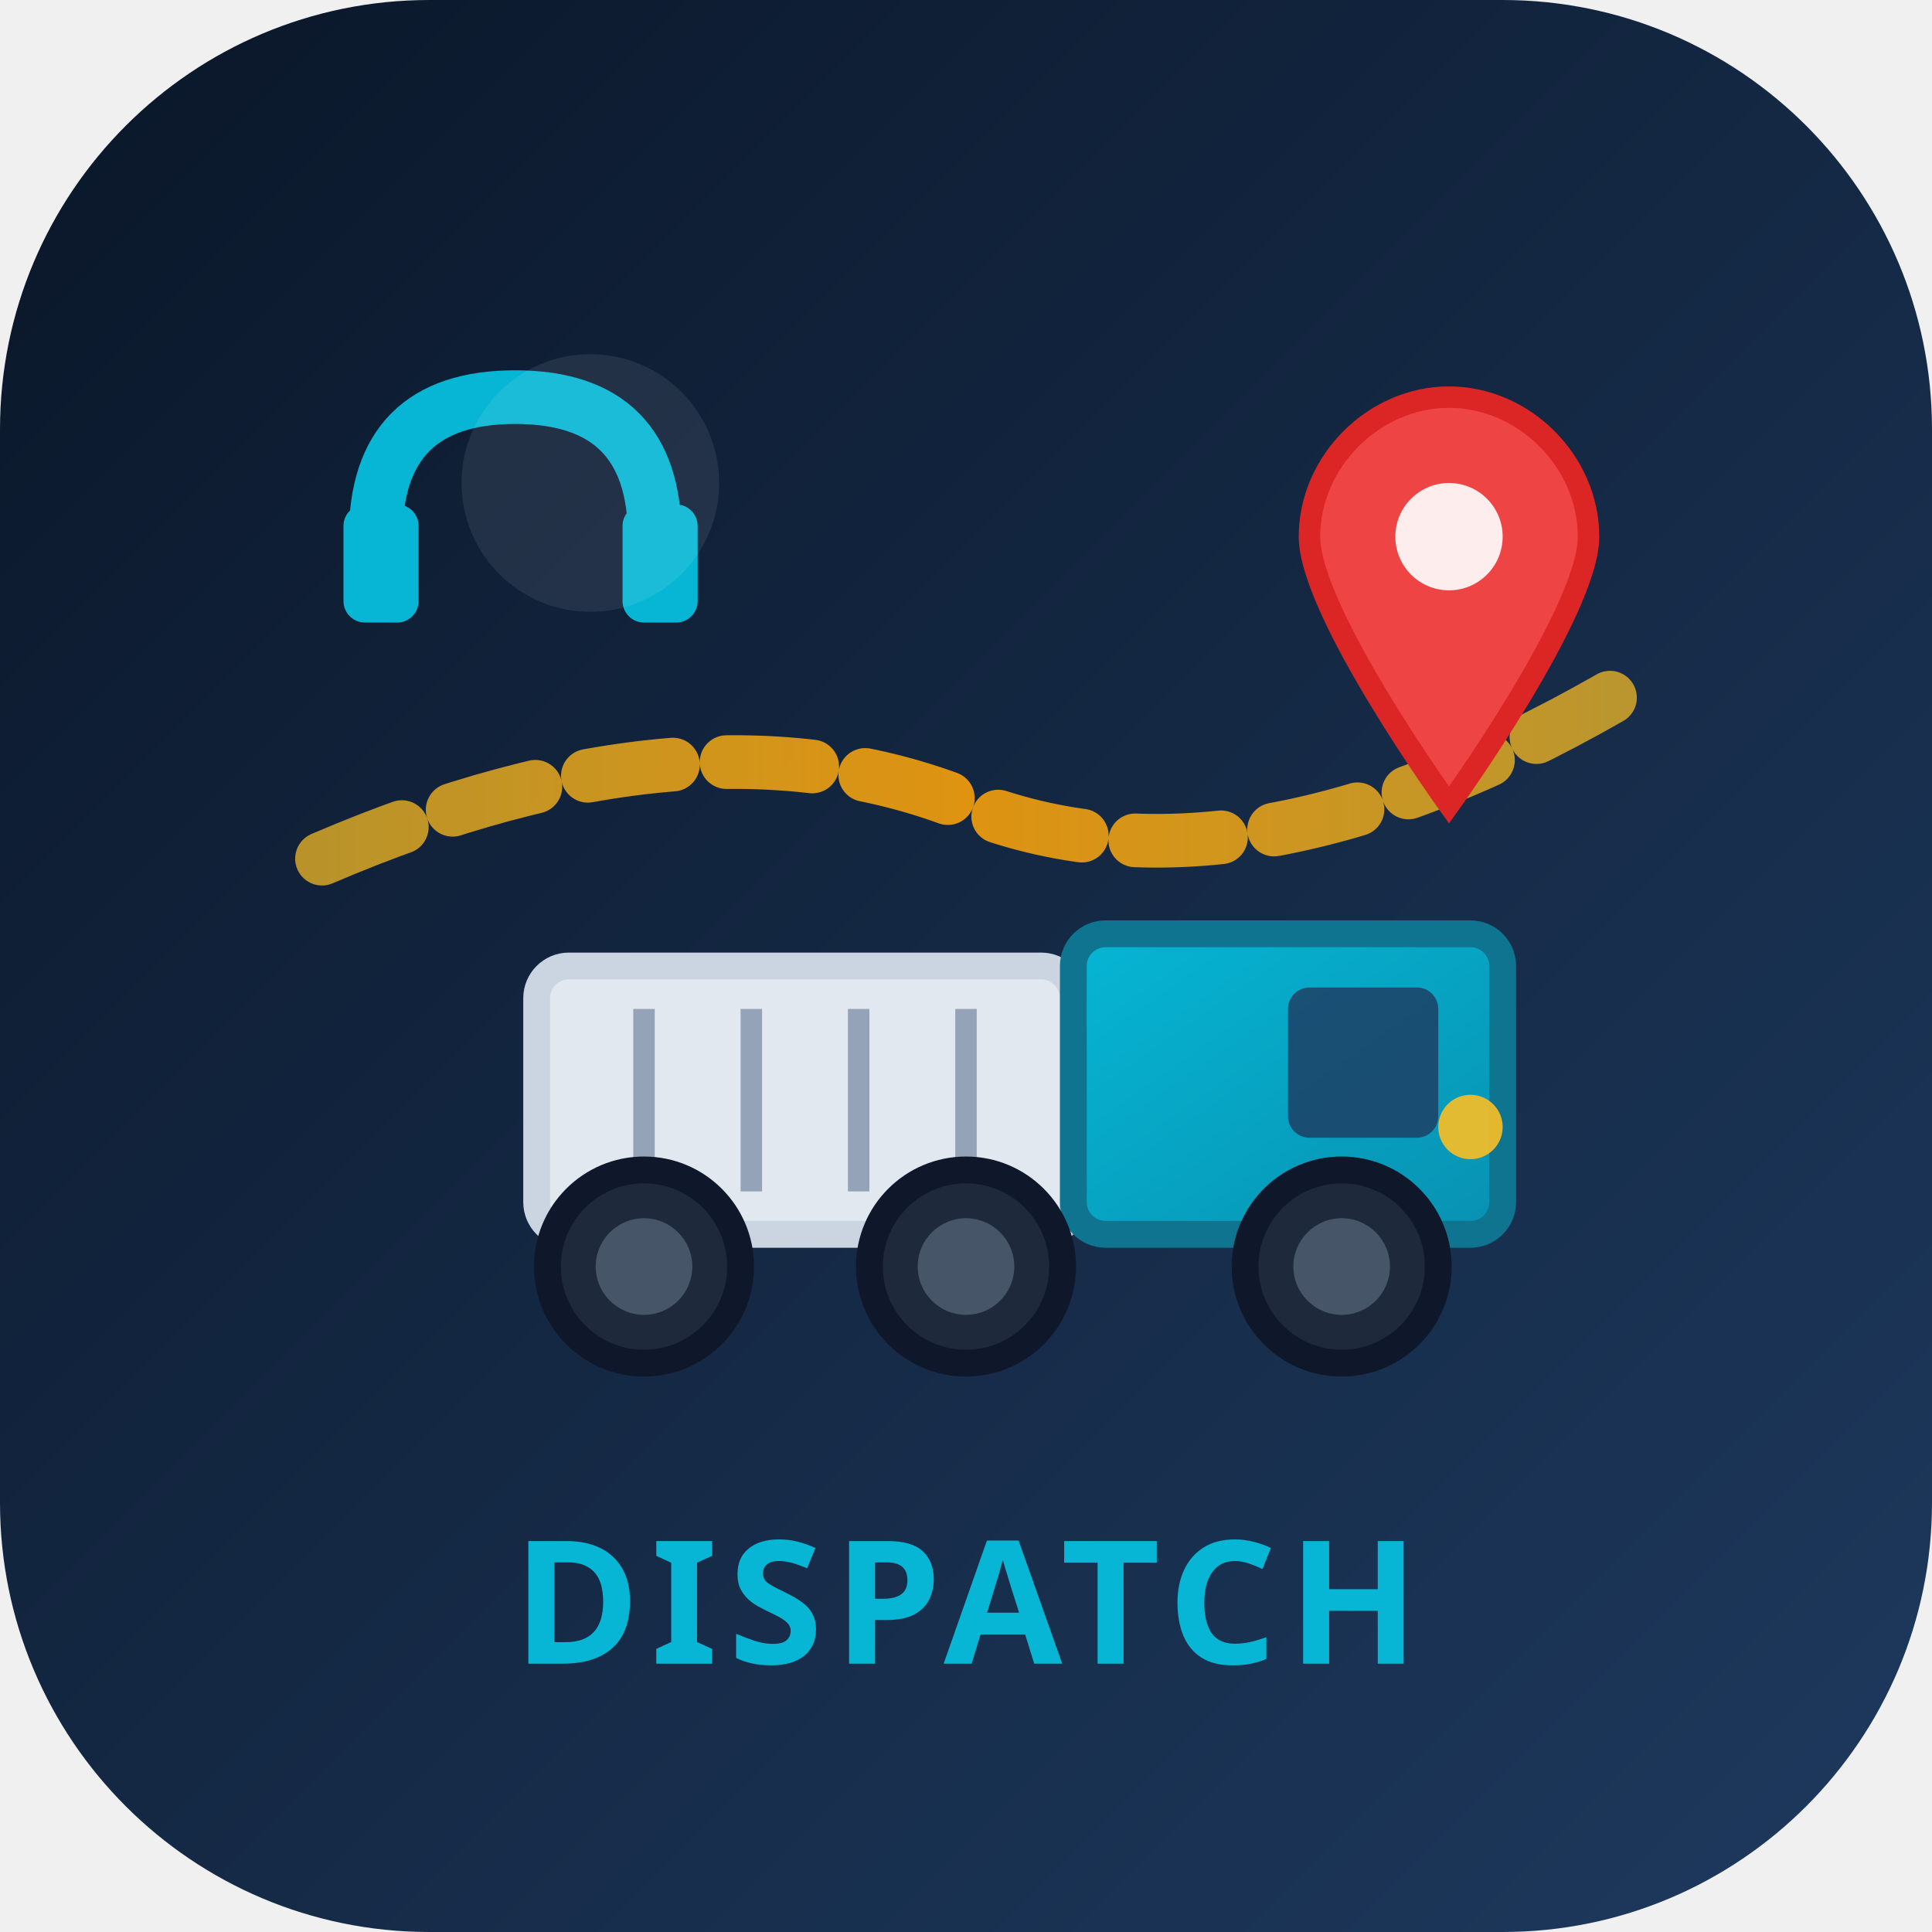
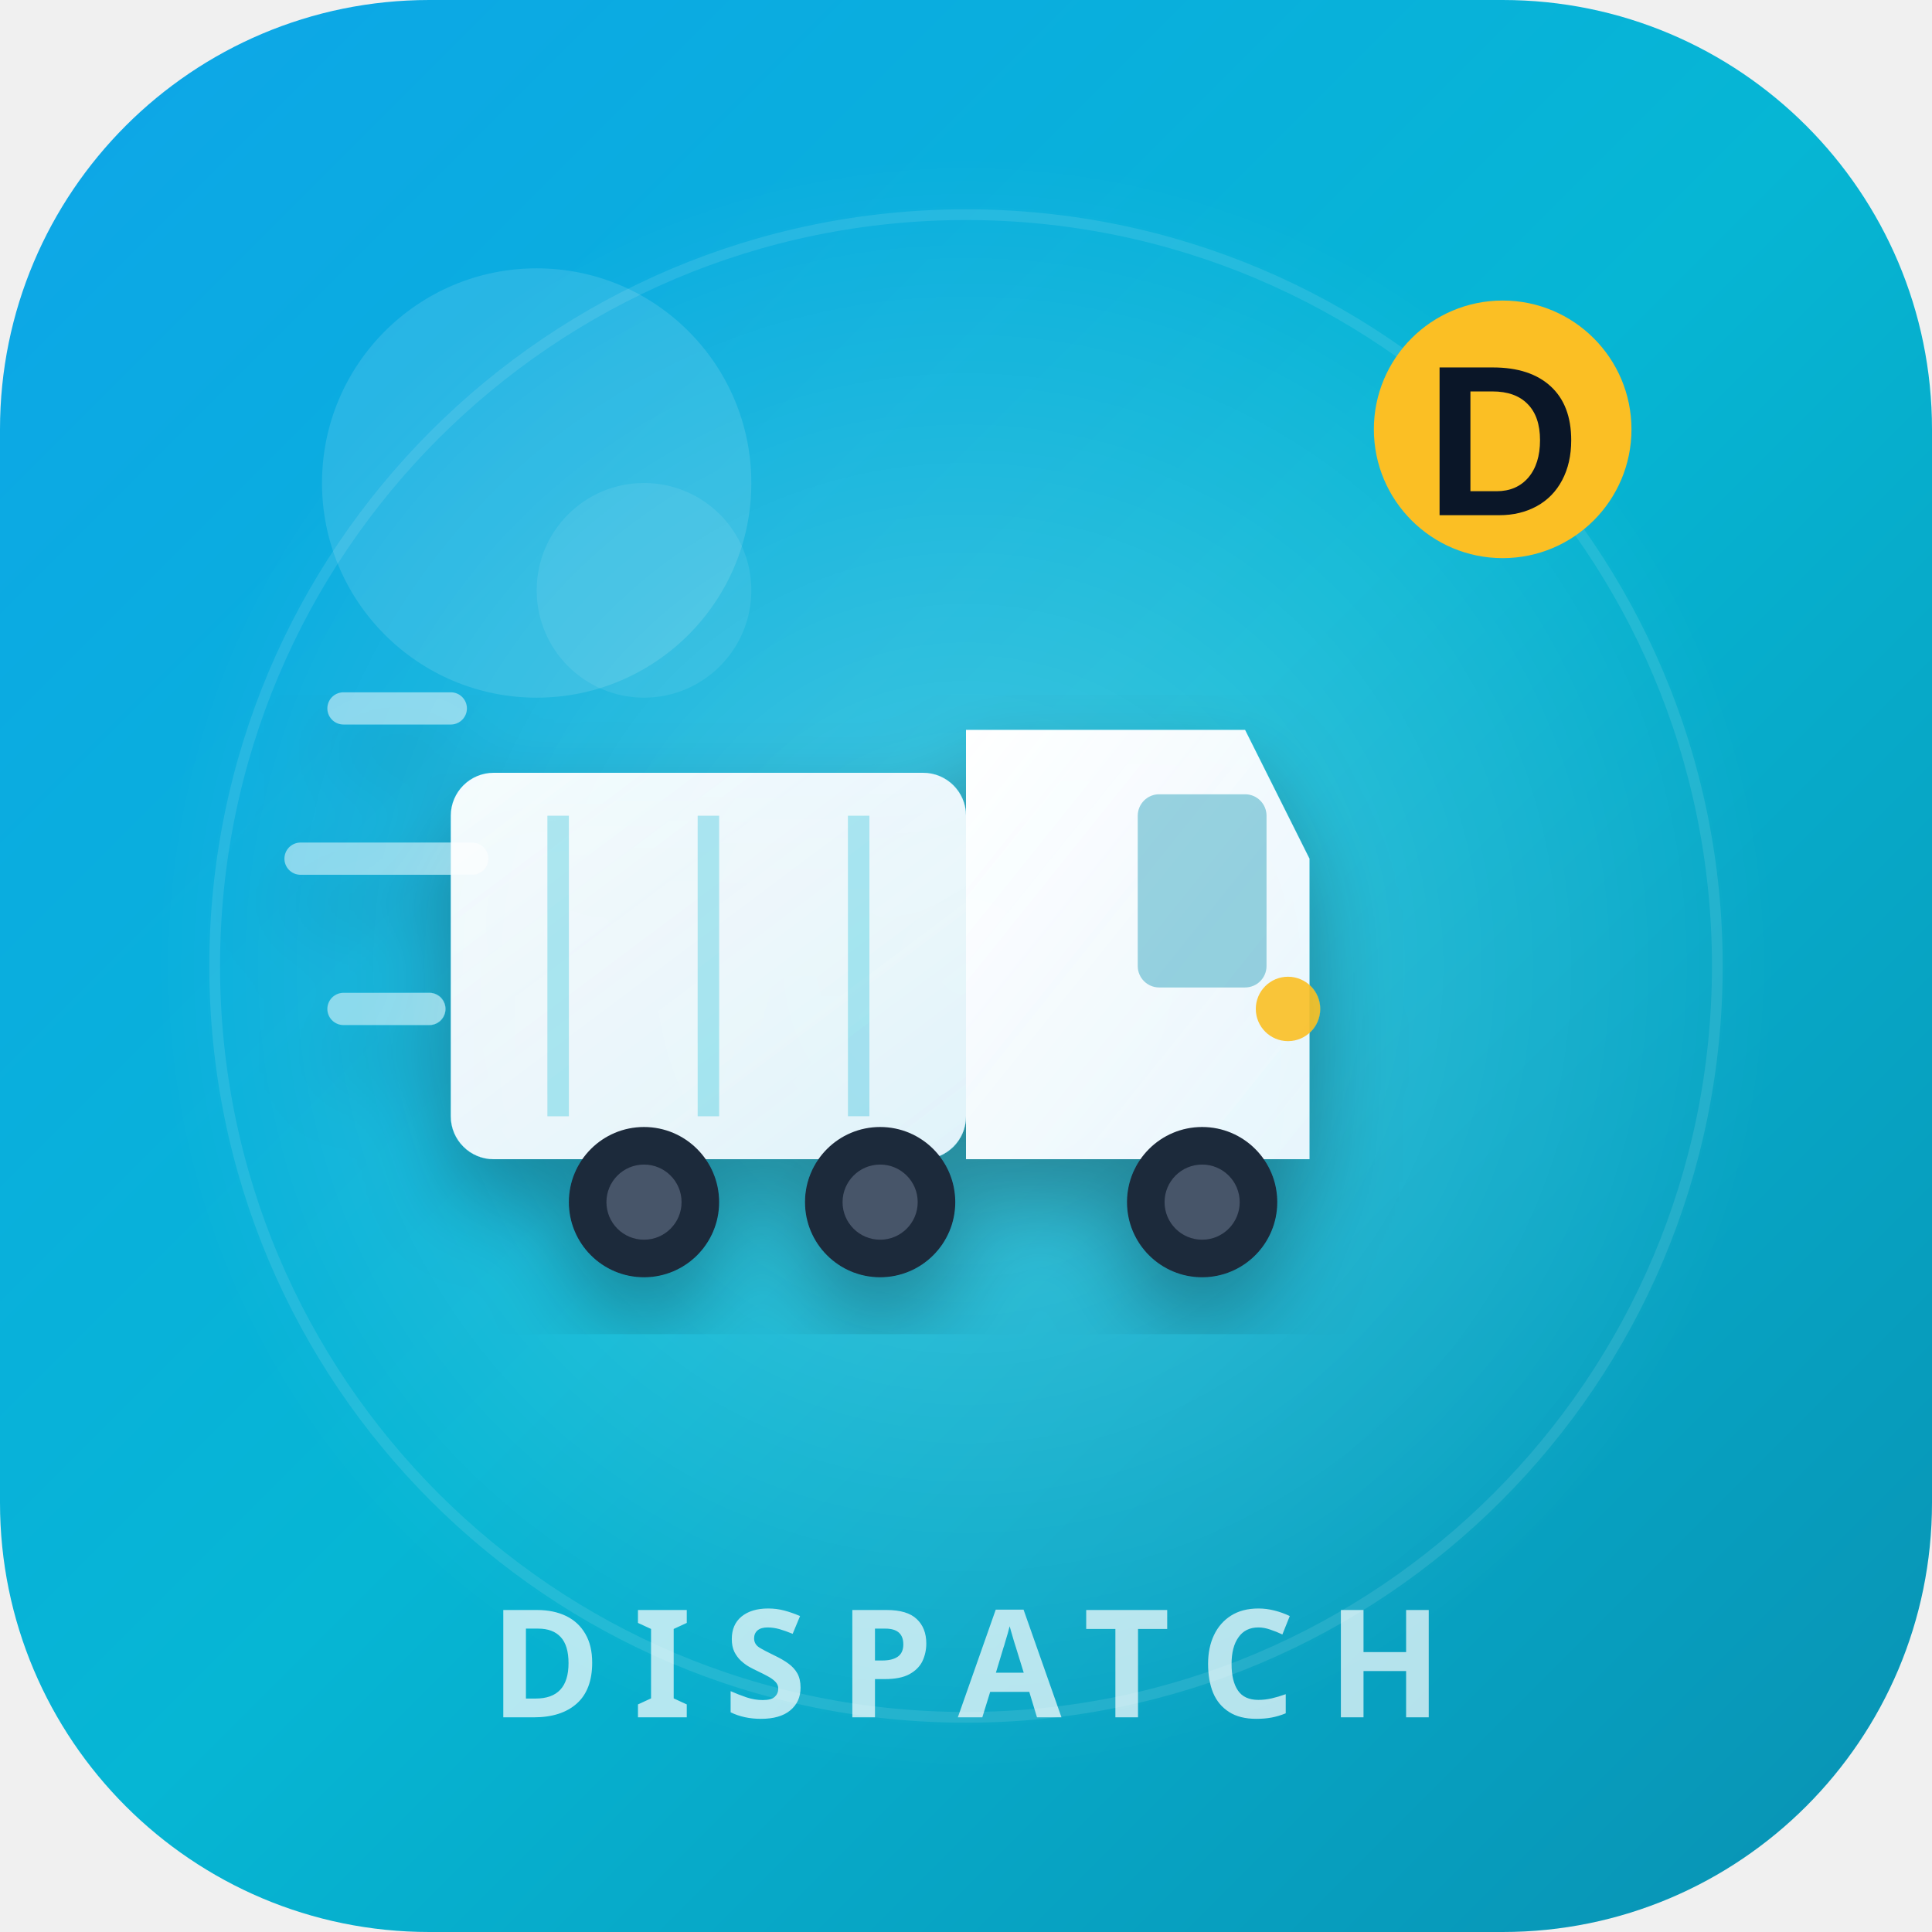
<svg xmlns="http://www.w3.org/2000/svg" viewBox="0 0 180 180">
  <defs>
-     <linearGradient id="appleBgGrad" x1="0%" y1="0%" x2="100%" y2="100%">
-       <stop offset="0%" style="stop-color:#0a1628;stop-opacity:1" />
-       <stop offset="100%" style="stop-color:#1e3a5f;stop-opacity:1" />
-     </linearGradient>
-     <linearGradient id="appleTruckGrad" x1="0%" y1="0%" x2="100%" y2="100%">
-       <stop offset="0%" style="stop-color:#06b6d4;stop-opacity:1" />
+     <linearGradient id="aBg" x1="0%" y1="0%" x2="100%" y2="100%">
+       <stop offset="0%" style="stop-color:#0ea5e9;stop-opacity:1" />
+       <stop offset="50%" style="stop-color:#06b6d4;stop-opacity:1" />
      <stop offset="100%" style="stop-color:#0891b2;stop-opacity:1" />
    </linearGradient>
-     <linearGradient id="appleRouteGrad" x1="0%" y1="0%" x2="100%" y2="0%">
-       <stop offset="0%" style="stop-color:#fbbf24;stop-opacity:0.8" />
-       <stop offset="50%" style="stop-color:#f59e0b;stop-opacity:1" />
-       <stop offset="100%" style="stop-color:#fbbf24;stop-opacity:0.8" />
+     <linearGradient id="aTruck" x1="0%" y1="0%" x2="100%" y2="100%">
+       <stop offset="0%" style="stop-color:#ffffff;stop-opacity:1" />
+       <stop offset="100%" style="stop-color:#f0f9ff;stop-opacity:0.95" />
    </linearGradient>
+     <radialGradient id="aGlow">
+       <stop offset="0%" style="stop-color:#ffffff;stop-opacity:0.25" />
+       <stop offset="100%" style="stop-color:#ffffff;stop-opacity:0" />
+     </radialGradient>
+     <filter id="aShadow">
+       <feDropShadow dx="0" dy="4" stdDeviation="4" flood-opacity="0.3" />
+     </filter>
  </defs>
-   <rect width="180" height="180" rx="40" fill="url(#appleBgGrad)" />
-   <path d="M 30 80 Q 65 65, 90 75 T 150 65" stroke="url(#appleRouteGrad)" stroke-width="5" stroke-linecap="round" stroke-dasharray="8,5" fill="none" opacity="0.9" />
-   <rect x="50" y="90" width="50" height="25" rx="3" fill="#e2e8f0" stroke="#cbd5e1" stroke-width="2.5" />
-   <line x1="60" y1="94" x2="60" y2="111" stroke="#94a3b8" stroke-width="2" />
-   <line x1="70" y1="94" x2="70" y2="111" stroke="#94a3b8" stroke-width="2" />
-   <line x1="80" y1="94" x2="80" y2="111" stroke="#94a3b8" stroke-width="2" />
-   <line x1="90" y1="94" x2="90" y2="111" stroke="#94a3b8" stroke-width="2" />
-   <rect x="100" y="87" width="40" height="28" rx="3" fill="url(#appleTruckGrad)" stroke="#0e7490" stroke-width="2.5" />
-   <rect x="120" y="92" width="14" height="14" rx="2" fill="#1e3a5f" opacity="0.8" />
-   <circle cx="60" cy="118" r="9" fill="#1e293b" stroke="#0f172a" stroke-width="2.5" />
-   <circle cx="60" cy="118" r="4.5" fill="#475569" />
-   <circle cx="90" cy="118" r="9" fill="#1e293b" stroke="#0f172a" stroke-width="2.5" />
-   <circle cx="90" cy="118" r="4.5" fill="#475569" />
-   <circle cx="125" cy="118" r="9" fill="#1e293b" stroke="#0f172a" stroke-width="2.5" />
-   <circle cx="125" cy="118" r="4.5" fill="#475569" />
-   <circle cx="137" cy="105" r="3" fill="#fbbf24" opacity="0.9" />
-   <path d="M 148 50 C 148 43, 142 37, 135 37 C 128 37, 122 43, 122 50 C 122 57, 135 75, 135 75 C 135 75, 148 57, 148 50 Z" fill="#ef4444" stroke="#dc2626" stroke-width="2" />
-   <circle cx="135" cy="50" r="5" fill="#fff" opacity="0.9" />
-   <path d="M 35 50 Q 35 37, 48 37 Q 61 37, 61 50" stroke="#06b6d4" stroke-width="5" stroke-linecap="round" fill="none" />
-   <rect x="32" y="47" width="7" height="11" rx="2" fill="#06b6d4" />
-   <rect x="58" y="47" width="7" height="11" rx="2" fill="#06b6d4" />
-   <text x="90" y="155" font-family="'Montserrat', sans-serif" font-size="16" font-weight="800" fill="#06b6d4" text-anchor="middle" letter-spacing="1">
+   <rect width="180" height="180" rx="40" fill="url(#aBg)" />
+   <circle cx="90" cy="90" r="75" fill="url(#aGlow)" />
+   <circle cx="90" cy="90" r="70" fill="none" stroke="#ffffff" stroke-width="1" opacity="0.1" />
+   <g transform="translate(90, 90)" filter="url(#aShadow)">
+     <rect x="-48" y="-18" width="48" height="36" rx="4" fill="url(#aTruck)" opacity="0.95" />
+     <line x1="-38" y1="-14" x2="-38" y2="14" stroke="#06b6d4" stroke-width="2" opacity="0.3" />
+     <line x1="-24" y1="-14" x2="-24" y2="14" stroke="#06b6d4" stroke-width="2" opacity="0.3" />
+     <line x1="-10" y1="-14" x2="-10" y2="14" stroke="#06b6d4" stroke-width="2" opacity="0.3" />
+     <path d="M 0 -22 L 0 18 L 32 18 L 32 -10 L 26 -22 Z" fill="url(#aTruck)" />
+     <rect x="16" y="-16" width="12" height="18" rx="2" fill="#0891b2" opacity="0.4" />
+     <circle cx="30" cy="4" r="3" fill="#fbbf24" opacity="0.9" />
+     <g>
+       <circle cx="-30" cy="22" r="7" fill="#1e293b" />
+       <circle cx="-30" cy="22" r="3.5" fill="#475569" />
+       <circle cx="-8" cy="22" r="7" fill="#1e293b" />
+       <circle cx="-8" cy="22" r="3.5" fill="#475569" />
+       <circle cx="22" cy="22" r="7" fill="#1e293b" />
+       <circle cx="22" cy="22" r="3.5" fill="#475569" />
+     </g>
+     <g opacity="0.5">
+       <line x1="-58" y1="-24" x2="-48" y2="-24" stroke="#ffffff" stroke-width="3" stroke-linecap="round" />
+       <line x1="-62" y1="-10" x2="-46" y2="-10" stroke="#ffffff" stroke-width="3" stroke-linecap="round" />
+       <line x1="-58" y1="4" x2="-50" y2="4" stroke="#ffffff" stroke-width="3" stroke-linecap="round" />
+     </g>
+   </g>
+   <circle cx="140" cy="40" r="12" fill="#fbbf24" />
+   <text x="140" y="48" font-family="Arial, sans-serif" font-size="20" font-weight="bold" fill="#0a1628" text-anchor="middle">D</text>
+   <text x="90" y="160" font-family="'Montserrat', sans-serif" font-size="14" font-weight="800" fill="#ffffff" opacity="0.7" text-anchor="middle" letter-spacing="3">
    DISPATCH
  </text>
-   <circle cx="55" cy="45" r="12" fill="#ffffff" opacity="0.08" />
+   <circle cx="50" cy="45" r="20" fill="#ffffff" opacity="0.12" />
+   <circle cx="60" cy="55" r="10" fill="#ffffff" opacity="0.08" />
</svg>
